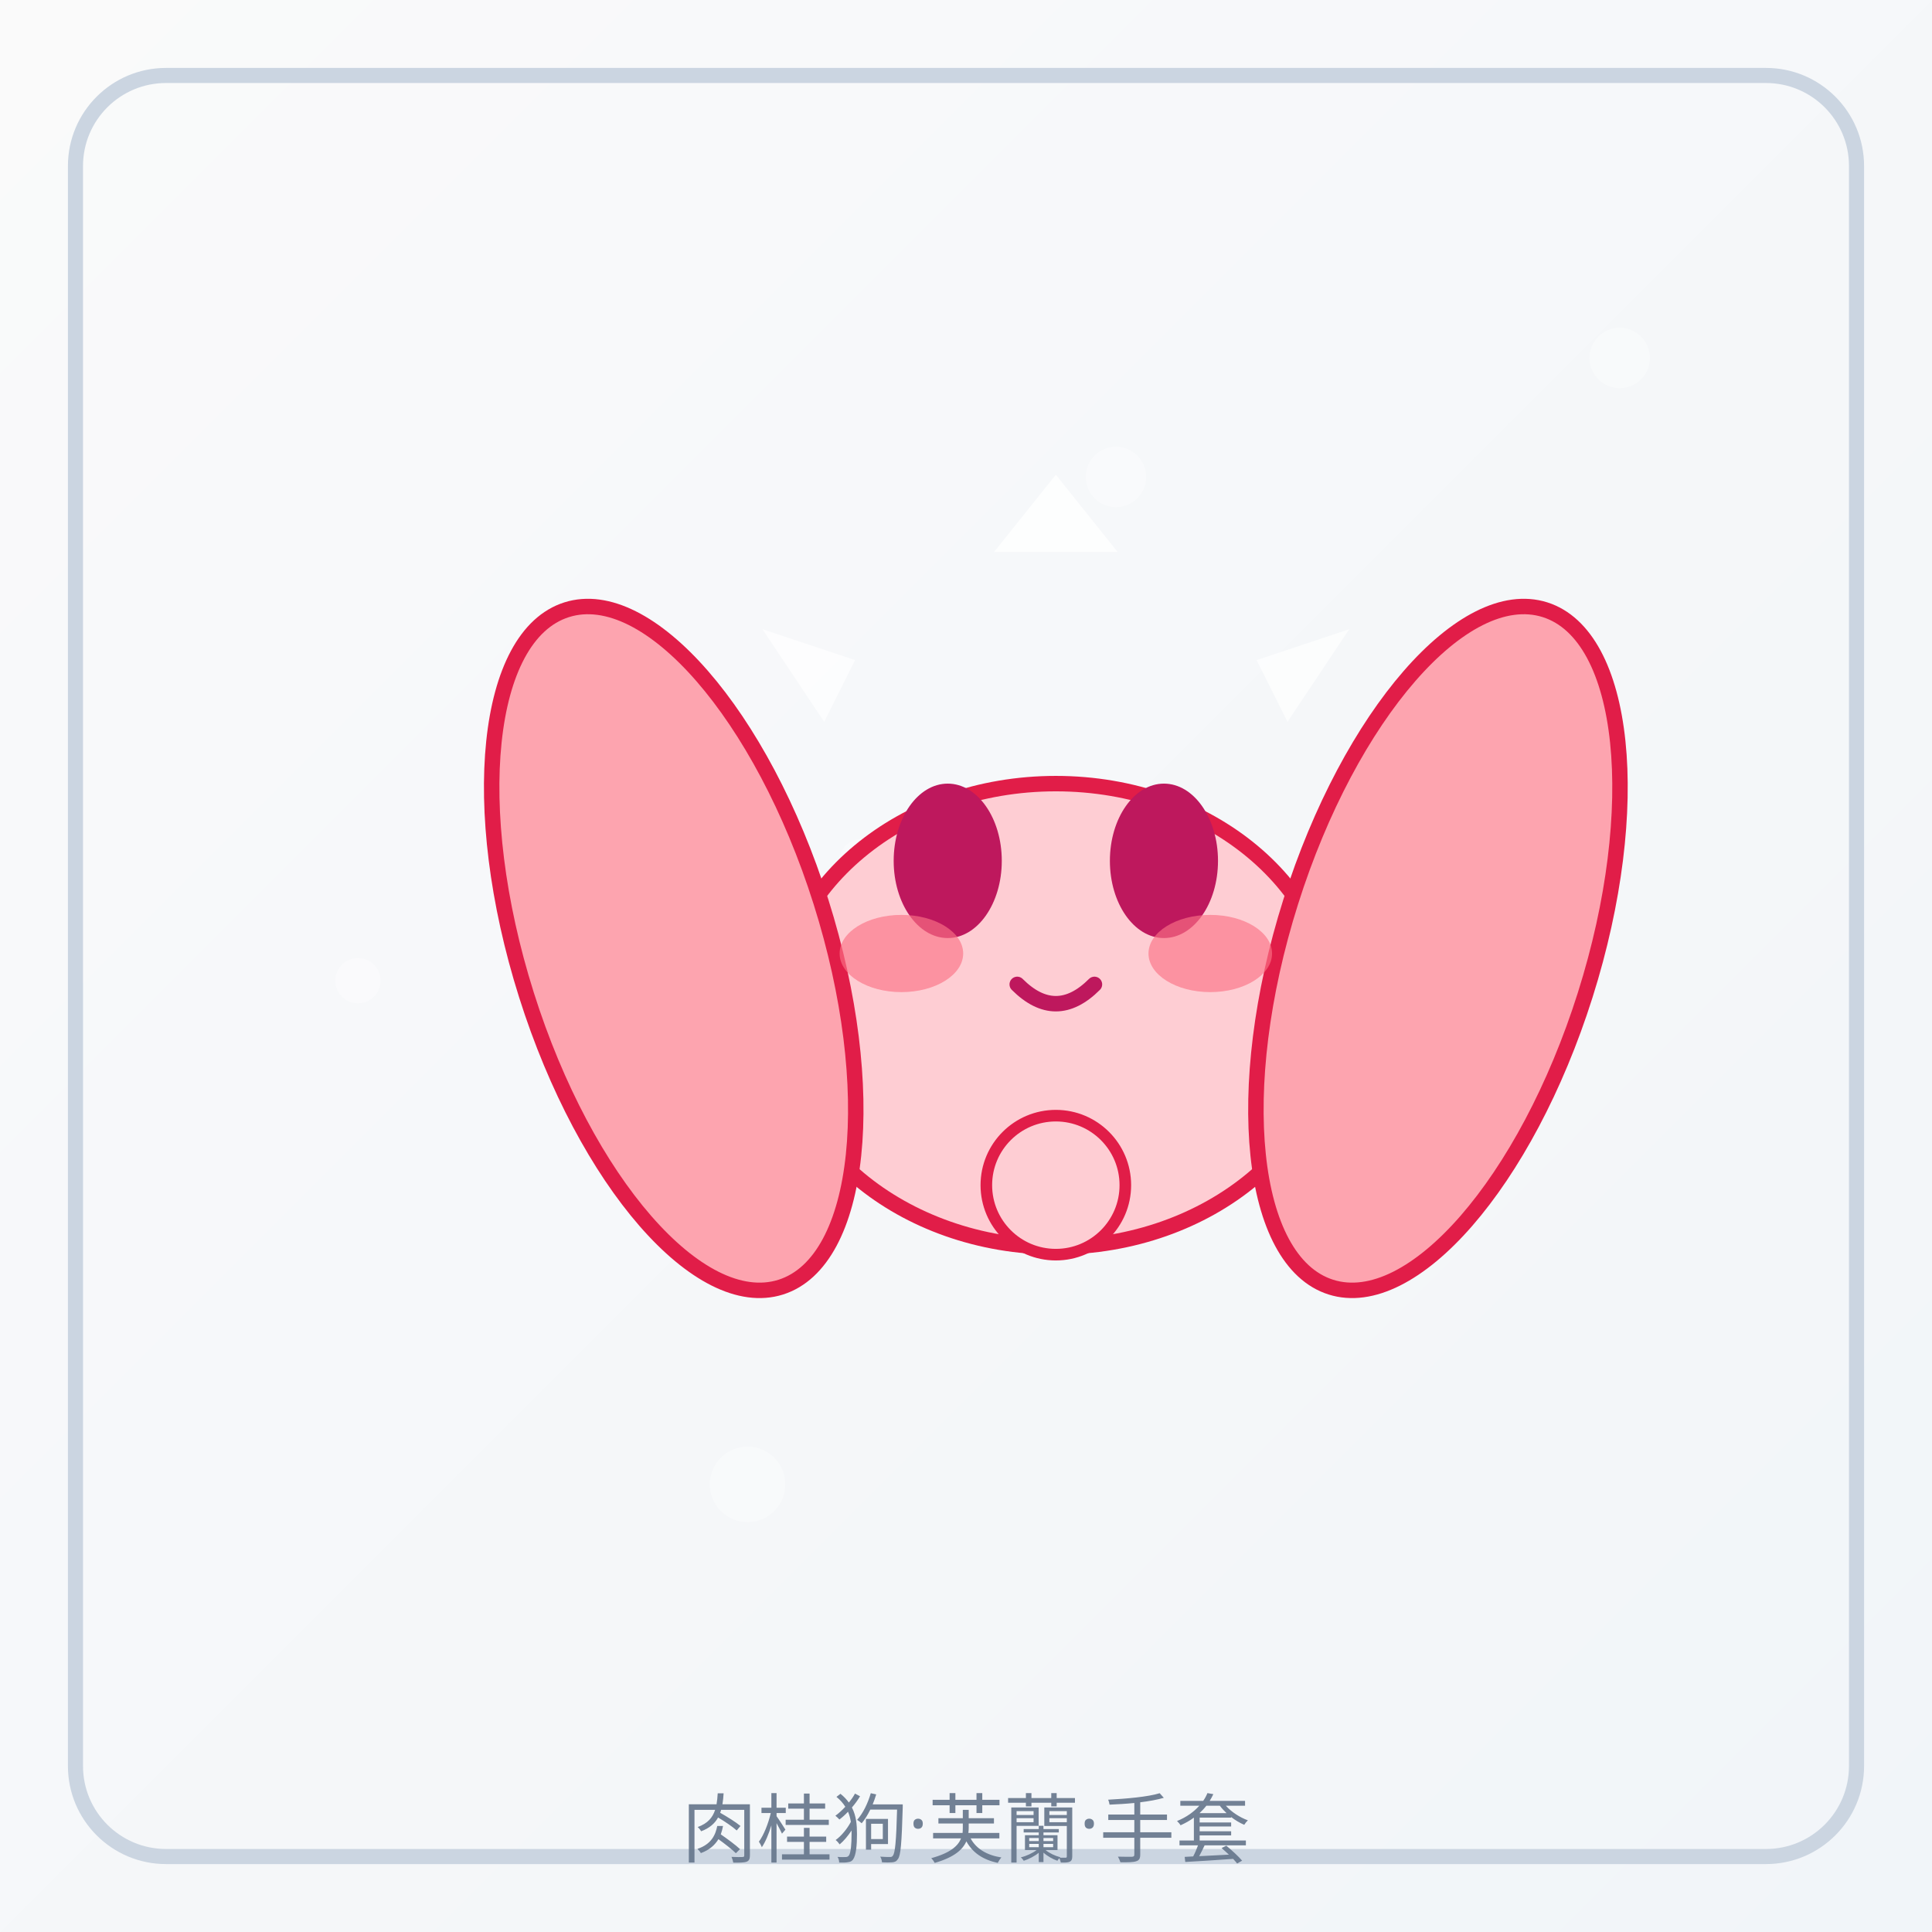
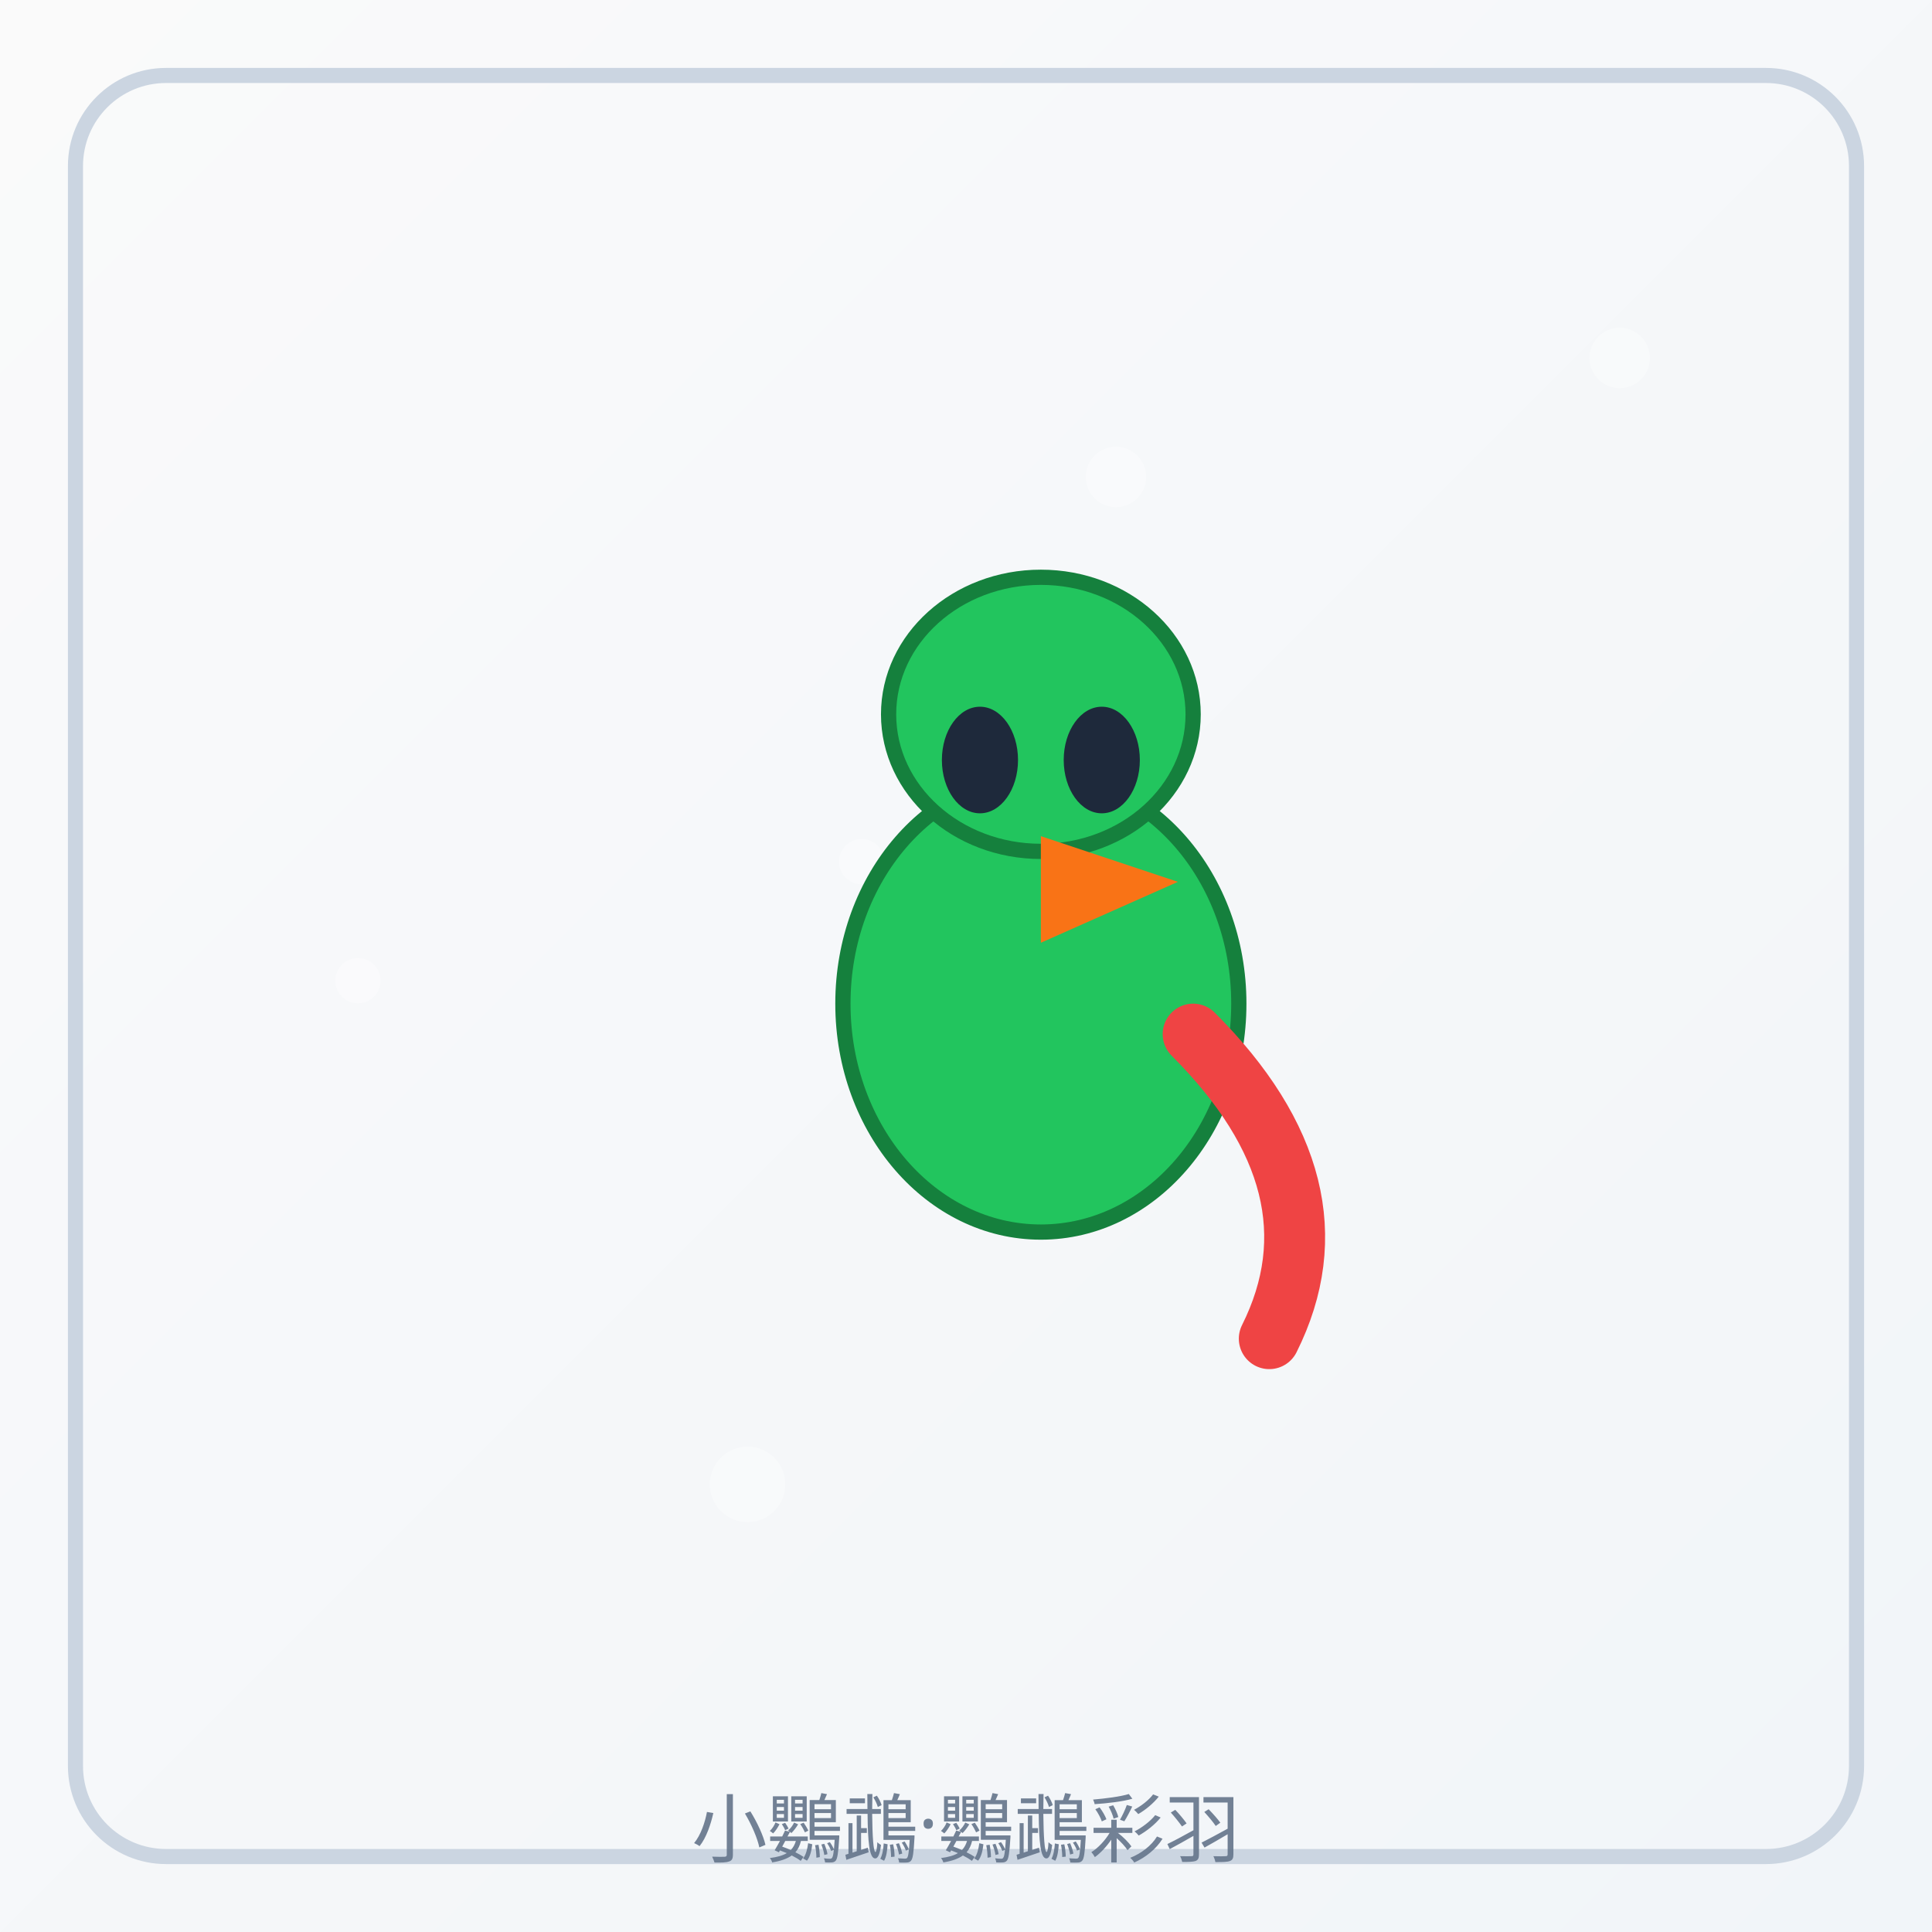
<svg xmlns="http://www.w3.org/2000/svg" viewBox="0 0 256 256" width="256" height="256">
  <defs>
    <linearGradient id="bg" x1="0%" y1="0%" x2="100%" y2="100%">
      <stop offset="0%" stop-color="#fafafa" />
      <stop offset="100%" stop-color="#f1f5f9" />
    </linearGradient>
    <linearGradient id="gold" x1="0%" y1="0%" x2="100%" y2="100%">
      <stop offset="0%" stop-color="#fcd34d" />
      <stop offset="50%" stop-color="#f59e0b" />
      <stop offset="100%" stop-color="#fcd34d" />
    </linearGradient>
  </defs>
  <rect width="256" height="256" fill="url(#bg)" />
  <circle cx="114.176" cy="114.176" r="3" fill="#fff" opacity="0.35" />
  <circle cx="214.616" cy="47.432" r="4" fill="#fff" opacity="0.35" />
  <circle cx="99.056" cy="196.688" r="5" fill="#fff" opacity="0.35" />
  <circle cx="47.432" cy="129.944" r="3" fill="#fff" opacity="0.35" />
  <circle cx="147.872" cy="63.2" r="4" fill="#fff" opacity="0.35" />
-   <g transform="translate(139.904,116.112) rotate(0) scale(1.0232)">
-     <ellipse cx="0" cy="18" rx="36" ry="30" fill="#fecdd3" stroke="#e11d48" stroke-width="2" />
-     <ellipse cx="-50" cy="-6" rx="20" ry="46" fill="#fda4af" stroke="#e11d48" stroke-width="2" transform="rotate(-17.536)" />
-     <ellipse cx="50" cy="-6" rx="20" ry="46" fill="#fda4af" stroke="#e11d48" stroke-width="2" transform="rotate(17.536)" />
-     <path d="M-8 -42 L0 -52 L8 -42" fill="#fff" opacity="0.8" />
-     <path d="M-30 -20 L-38 -32 L-26 -28 Z" fill="#fff" opacity="0.7" />
-     <path d="M30 -20 L38 -32 L26 -28 Z" fill="#fff" opacity="0.7" />
-     <ellipse cx="-14" cy="-2" rx="7" ry="10" fill="#be185d" />
-     <ellipse cx="14" cy="-2" rx="7" ry="10" fill="#be185d" />
-     <ellipse cx="-20" cy="10" rx="8" ry="5" fill="#fb7185" opacity="0.65" />
-     <ellipse cx="20" cy="10" rx="8" ry="5" fill="#fb7185" opacity="0.65" />
-     <path d="M-5 14 Q0 19 5 14" fill="none" stroke="#be185d" stroke-width="2" stroke-linecap="round" />
-     <circle cx="0" cy="40" r="9" fill="#fecdd3" stroke="#e11d48" stroke-width="1.5" />
+   <g transform="translate(137.92,116.848) rotate(0) scale(1.00888)">
+     <ellipse cx="0" cy="16" rx="26" ry="30" fill="#22c55e" stroke="#15803d" stroke-width="2" />
+     <ellipse cx="0" cy="-22" rx="20" ry="18" fill="#22c55e" stroke="#15803d" stroke-width="2" />
+     <polygon points="0,-6 18,0 0,8" fill="#f97316" />
+     <ellipse cx="-8" cy="-16" rx="5" ry="7" fill="#1e293b" />
+     <ellipse cx="8" cy="-16" rx="5" ry="7" fill="#1e293b" />
+     <path d="M20 20 Q40 40 30 60" fill="none" stroke="#ef4444" stroke-width="8" stroke-linecap="round" />
  </g>
  <rect x="10" y="10" width="236" height="236" rx="12" fill="none" stroke="#cbd5e1" stroke-width="2" />
-   <text x="128" y="246" text-anchor="middle" font-family="Segoe UI, sans-serif" font-size="10" fill="#64748b" opacity="0.9">肉桂狗·芙蘭·手套</text>
+   <text x="128" y="246" text-anchor="middle" font-family="Segoe UI, sans-serif" font-size="10" fill="#64748b" opacity="0.9">小鸚鵡·鸚鵡彩羽</text>
</svg>
